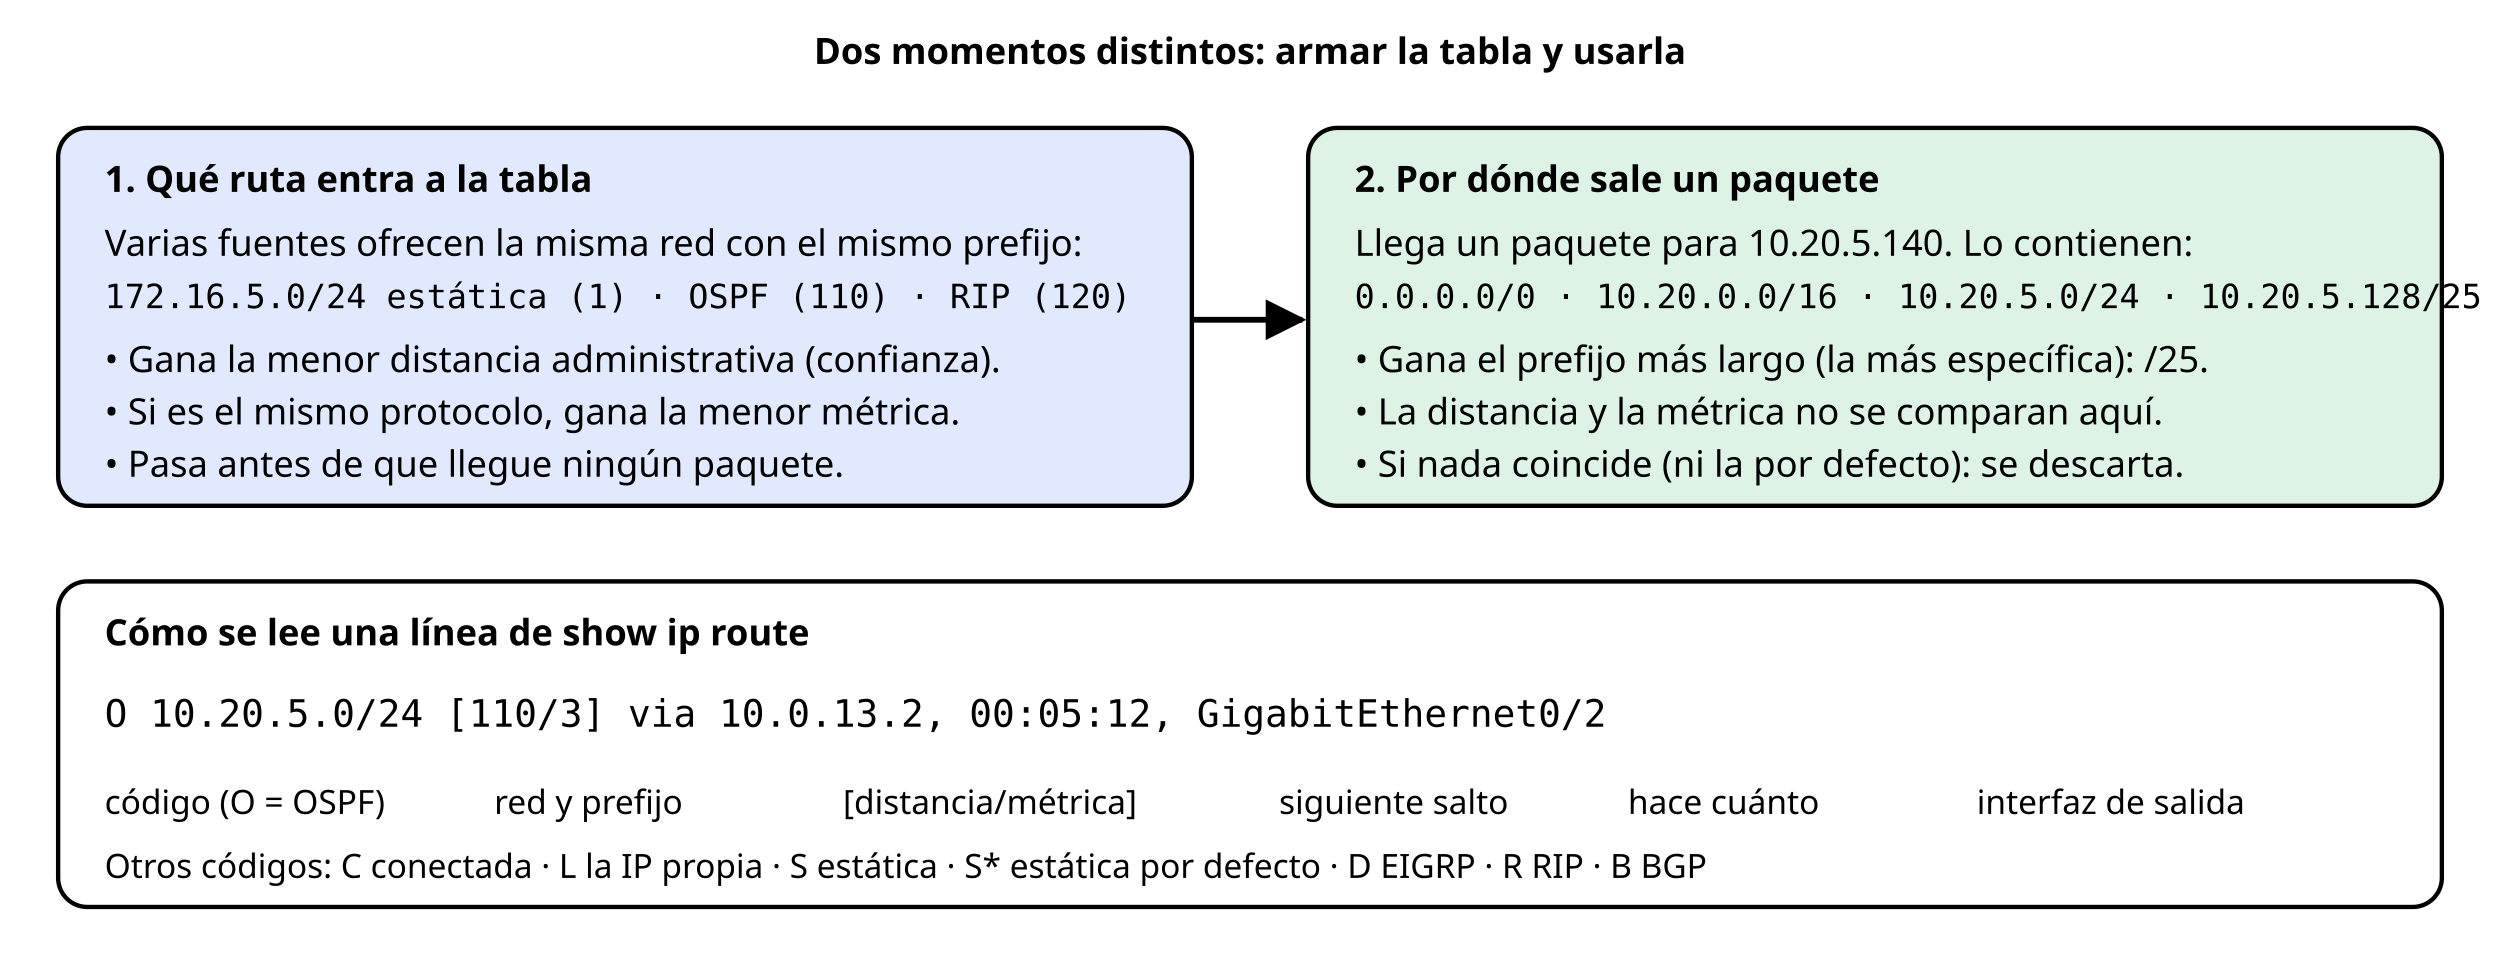
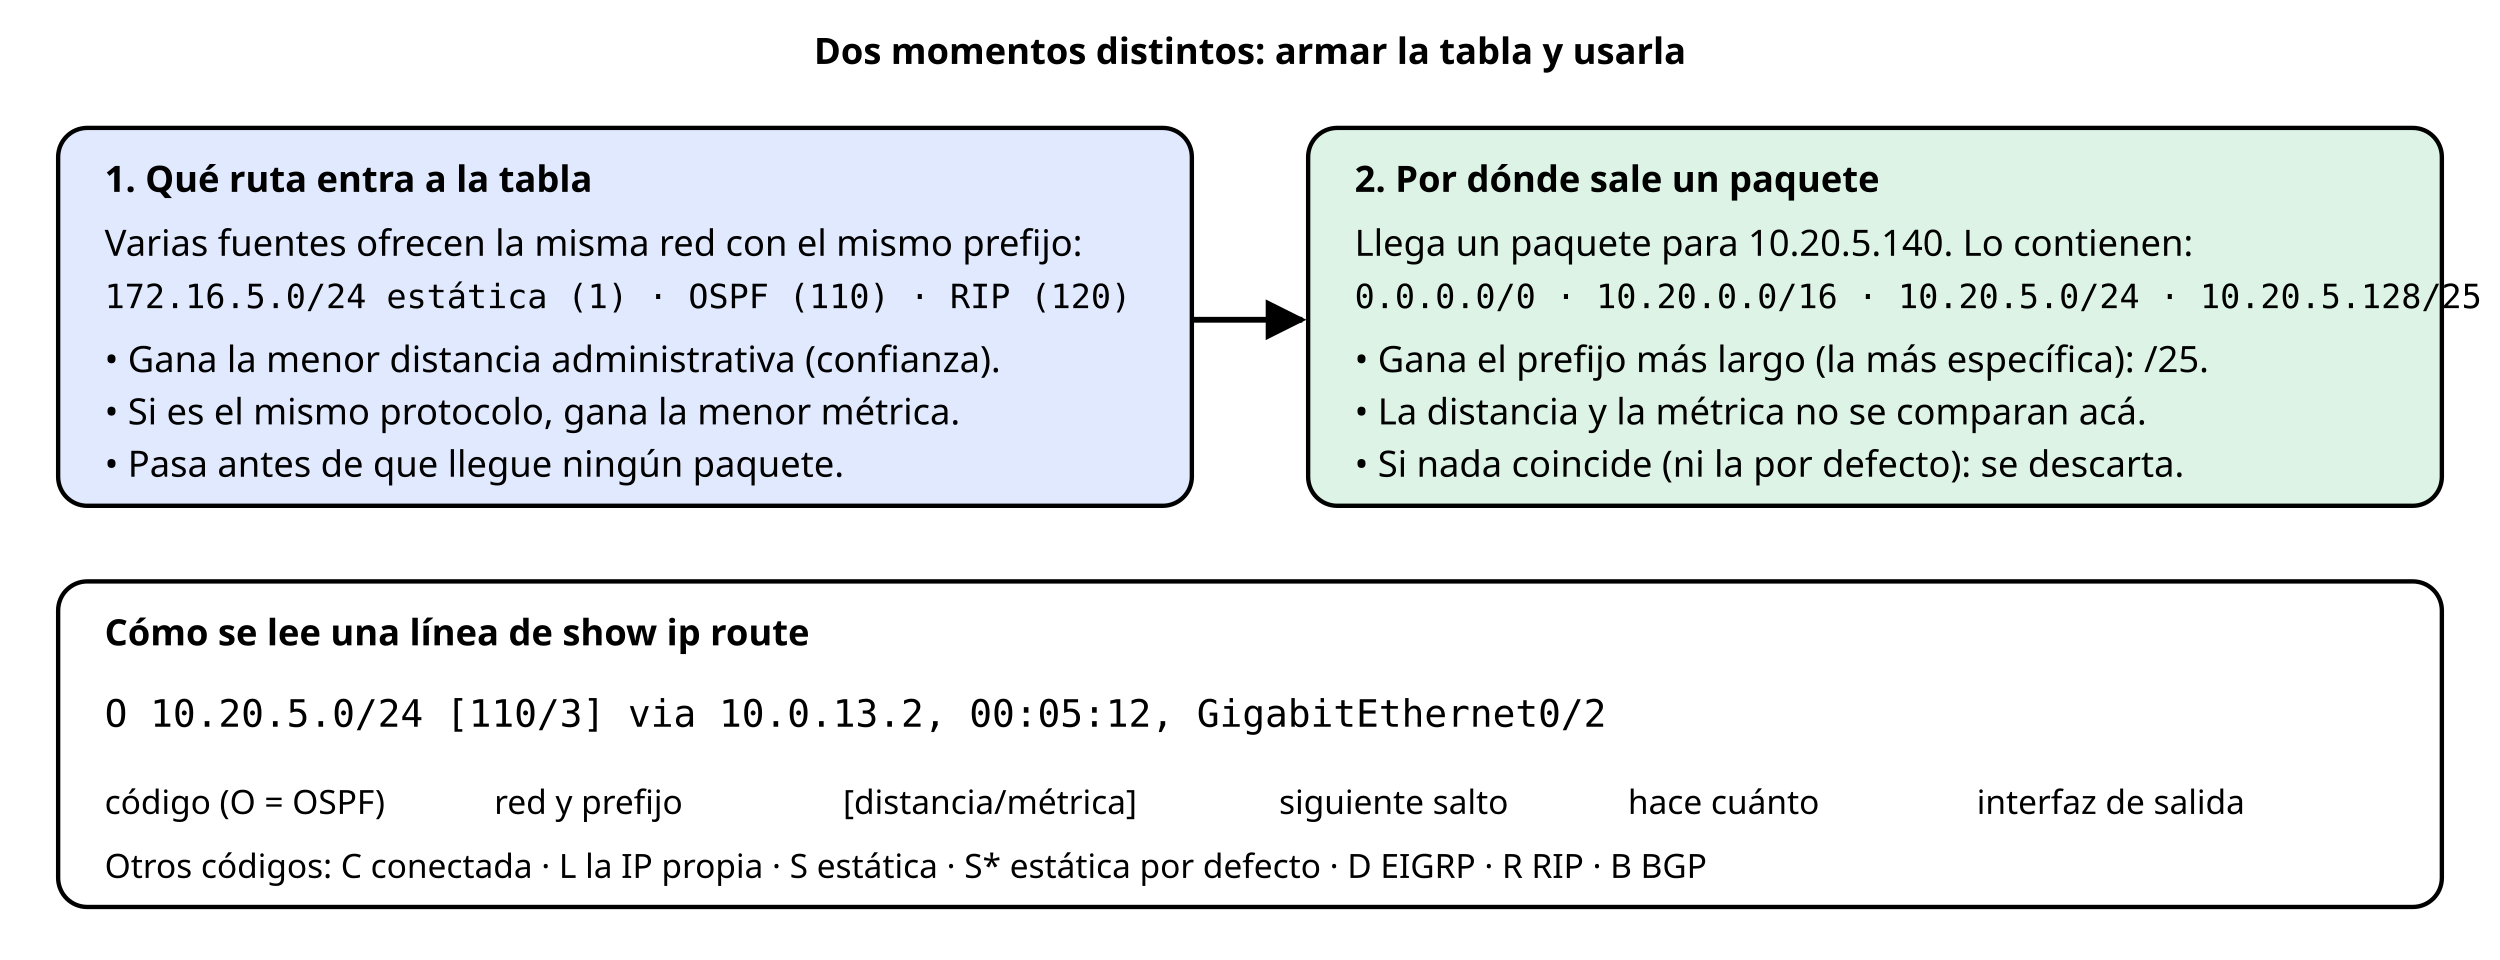
<svg xmlns="http://www.w3.org/2000/svg" viewBox="0 0 860 330" font-family="system-ui, sans-serif" font-size="12.5">
  <defs>
    <marker id="dr-a" viewBox="0 0 10 10" refX="9" refY="5" markerWidth="7" markerHeight="7" orient="auto-start-reverse">
      <path d="M0 0L10 5L0 10z" fill="currentColor" />
    </marker>
  </defs>
  <text x="430" y="22" text-anchor="middle" font-weight="700" fill="currentColor">Dos momentos distintos: armar la tabla y usarla</text>
  <g stroke="currentColor" stroke-width="1.5">
    <rect x="20" y="44" width="390" height="130" rx="10" fill="var(--info-soft, #e0e9fd)" />
    <rect x="450" y="44" width="390" height="130" rx="10" fill="var(--ok-soft, #dcf3e6)" />
  </g>
  <g fill="currentColor">
    <text x="36" y="66" font-weight="700">1. Qué ruta entra a la tabla</text>
    <text x="36" y="88">Varias fuentes ofrecen la misma red con el mismo prefijo:</text>
    <text x="36" y="106" font-family="ui-monospace, monospace" font-size="11.5">172.16.5.0/24  estática (1) · OSPF (110) · RIP (120)</text>
    <text x="36" y="128">• Gana la menor distancia administrativa (confianza).</text>
    <text x="36" y="146">• Si es el mismo protocolo, gana la menor métrica.</text>
    <text x="36" y="164">• Pasa antes de que llegue ningún paquete.</text>
    <text x="466" y="66" font-weight="700">2. Por dónde sale un paquete</text>
    <text x="466" y="88">Llega un paquete para 10.20.5.140. Lo contienen:</text>
    <text x="466" y="106" font-family="ui-monospace, monospace" font-size="11.5">0.0.0.0/0 · 10.20.0.0/16 · 10.20.5.0/24 · 10.20.5.128/25</text>
    <text x="466" y="128">• Gana el prefijo más largo (la más específica): /25.</text>
-     <text x="466" y="146">• La distancia y la métrica no se comparan aquí.</text>
+     <text x="466" y="146">• La distancia y la métrica no se comparan acá.</text>
    <text x="466" y="164">• Si nada coincide (ni la por defecto): se descarta.</text>
  </g>
  <line x1="410" y1="110" x2="448" y2="110" stroke="currentColor" stroke-width="2" marker-end="url(#dr-a)" />
  <g stroke="currentColor" stroke-width="1.5" fill="var(--surface, #fff)">
    <rect x="20" y="200" width="820" height="112" rx="10" />
  </g>
  <g fill="currentColor">
    <text x="36" y="222" font-weight="700">Cómo se lee una línea de show ip route</text>
    <text x="36" y="250" font-family="ui-monospace, monospace" font-size="13">O     10.20.5.0/24 [110/3] via 10.0.13.2, 00:05:12, GigabitEthernet0/2</text>
    <text x="36" y="280" font-size="11.5">código (O = OSPF)</text>
    <text x="170" y="280" font-size="11.5">red y prefijo</text>
    <text x="290" y="280" font-size="11.5">[distancia/métrica]</text>
    <text x="440" y="280" font-size="11.5">siguiente salto</text>
    <text x="560" y="280" font-size="11.5">hace cuánto</text>
    <text x="680" y="280" font-size="11.5">interfaz de salida</text>
    <text x="36" y="302" font-size="11.5">Otros códigos: C conectada · L la IP propia · S estática · S* estática por defecto · D EIGRP · R RIP · B BGP</text>
  </g>
</svg>
